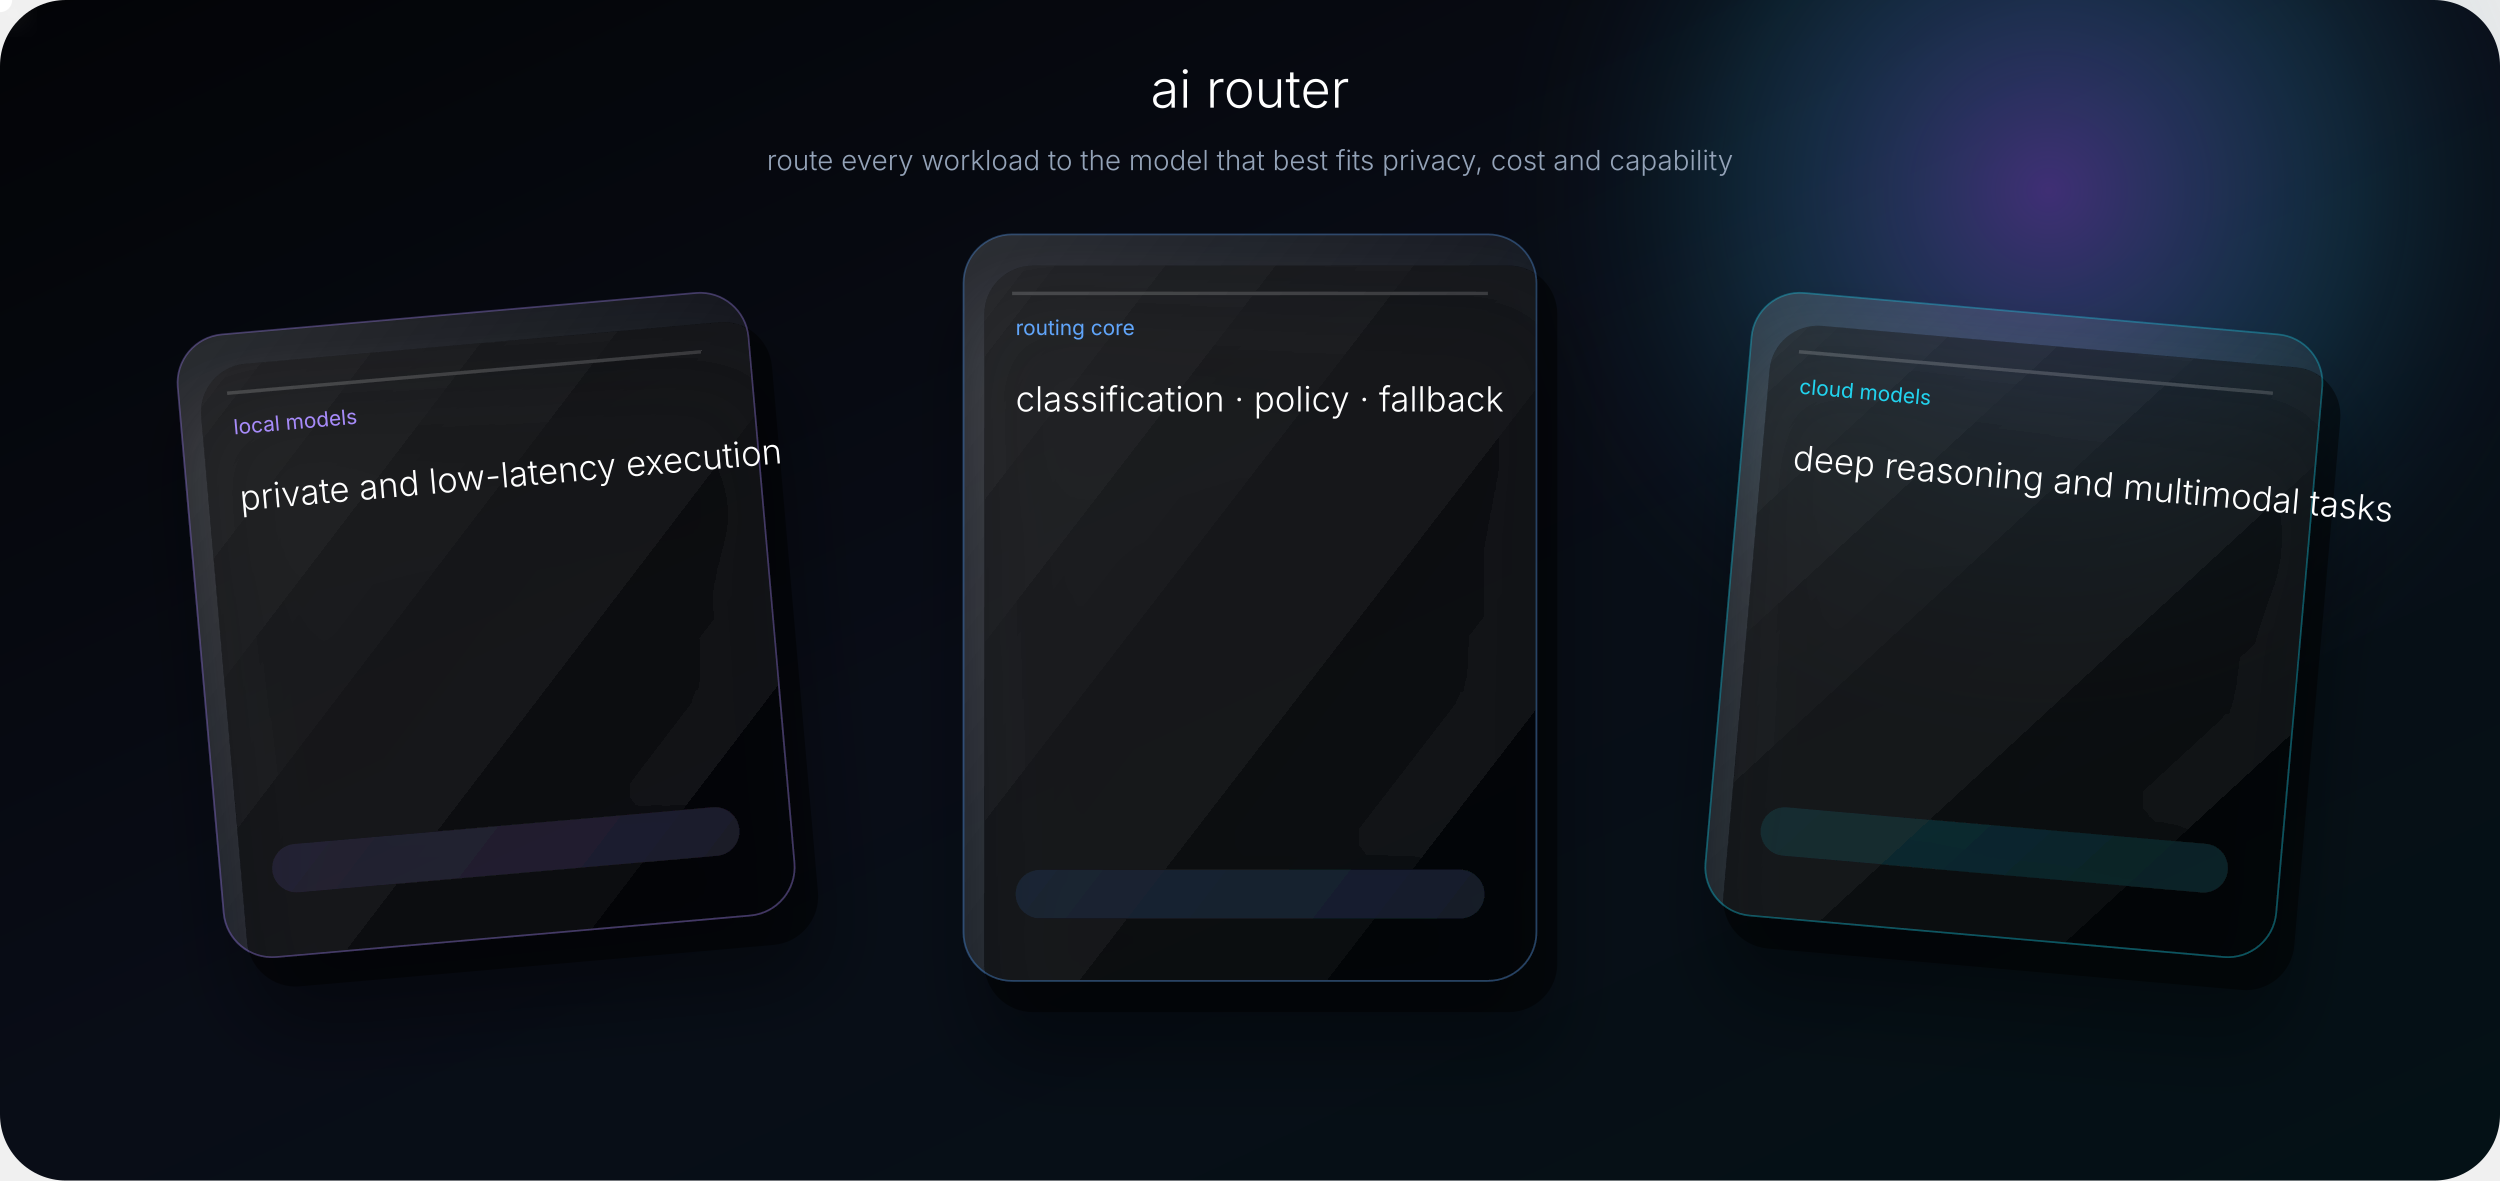
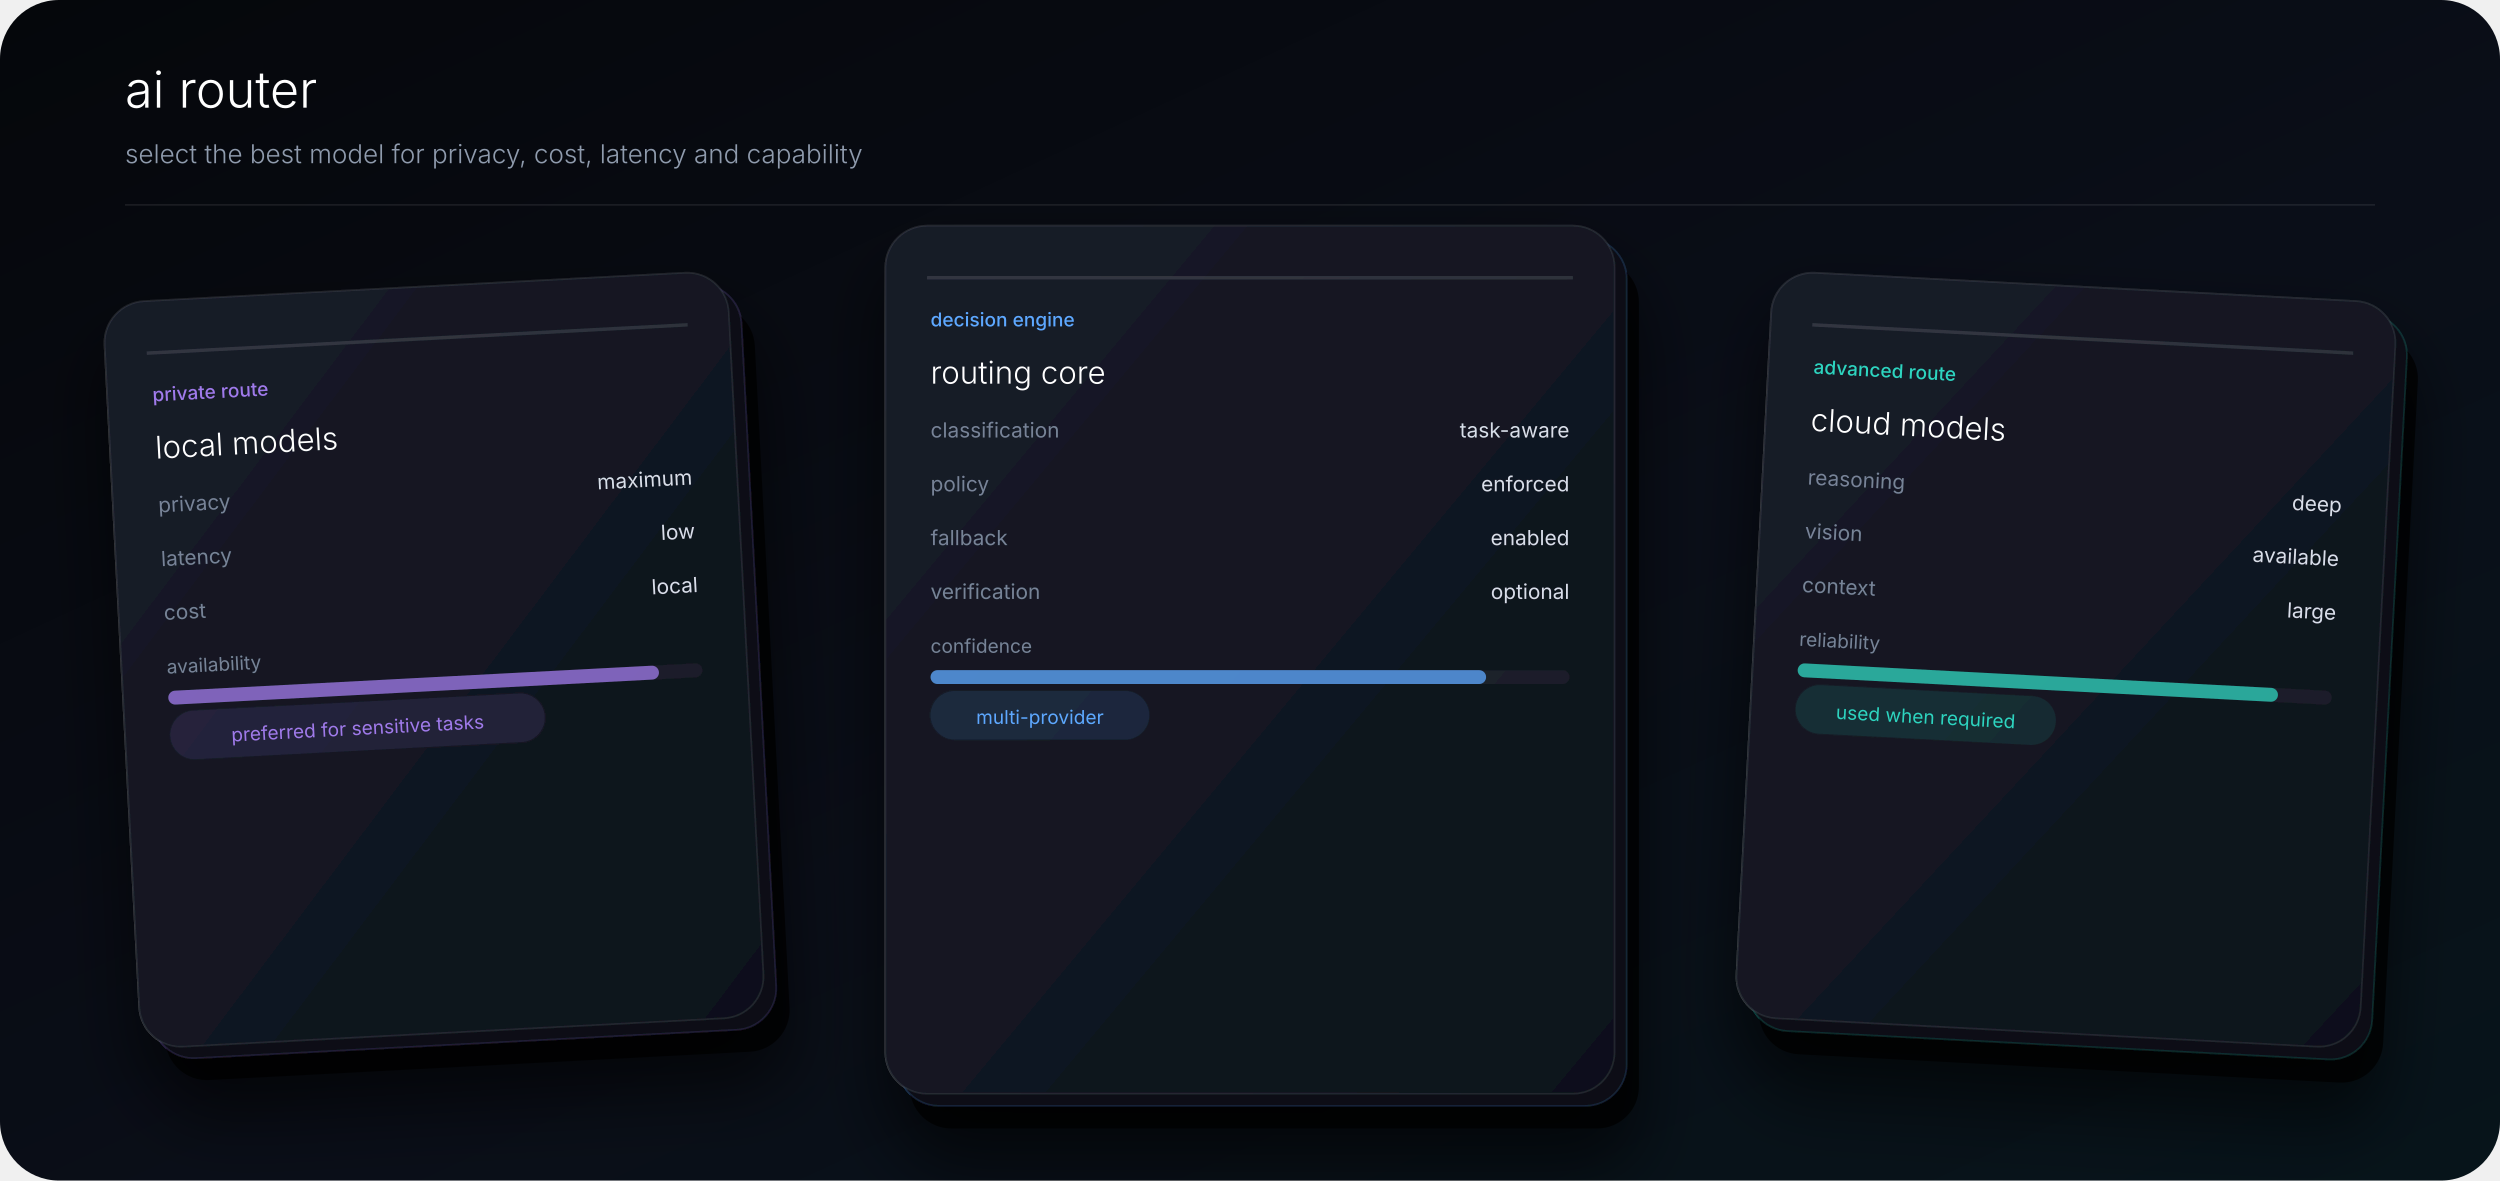
<svg xmlns="http://www.w3.org/2000/svg" width="1440" height="680" viewBox="0 0 1440 680">
  <defs>
    <linearGradient id="bg" x1="0" y1="0" x2="1" y2="1">
-       <stop offset="0" stop-color="#030407" />
-       <stop offset=".48" stop-color="#090d17" />
-       <stop offset="1" stop-color="#041116" />
+       <stop offset="0" stop-color="#05070b" />
+       <stop offset=".55" stop-color="#0a0e18" />
+       <stop offset="1" stop-color="#07141a" />
+     </linearGradient>
+     <linearGradient id="surface" x1="0" y1="0" x2="1" y2="1">
+       <stop offset="0" stop-color="#171c28" />
+       <stop offset="1" stop-color="#0d111a" />
+     </linearGradient>
+     <linearGradient id="surface2" x1="0" y1="0" x2="1" y2="1">
+       <stop offset="0" stop-color="#202736" />
+       <stop offset="1" stop-color="#111722" />
    </linearGradient>
    <linearGradient id="brand" x1="0" y1="0" x2="1" y2="1">
-       <stop offset="0" stop-color="#a78bfa" />
-       <stop offset=".48" stop-color="#60a5fa" />
-       <stop offset="1" stop-color="#22d3ee" />
-     </linearGradient>
-     <linearGradient id="glass" x1="0" y1="0" x2="1" y2="1">
-       <stop offset="0" stop-color="#ffffff" stop-opacity=".14" />
-       <stop offset=".52" stop-color="#ffffff" stop-opacity=".055" />
-       <stop offset="1" stop-color="#ffffff" stop-opacity=".02" />
+       <stop offset="0" stop-color="#9f7aea" />
+       <stop offset=".5" stop-color="#5da8ff" />
+       <stop offset="1" stop-color="#2dd4bf" />
    </linearGradient>
    <linearGradient id="metal" x1="0" y1="0" x2="1" y2="1">
      <stop offset="0" stop-color="#f8fafc" />
      <stop offset=".25" stop-color="#64748b" />
-       <stop offset=".48" stop-color="#ffffff" />
-       <stop offset=".72" stop-color="#334155" />
+       <stop offset=".52" stop-color="#ffffff" />
+       <stop offset=".78" stop-color="#334155" />
      <stop offset="1" stop-color="#cbd5e1" />
    </linearGradient>
    <radialGradient id="orb">
-       <stop offset="0" stop-color="#8b5cf6" stop-opacity=".42" />
-       <stop offset=".55" stop-color="#38bdf8" stop-opacity=".13" />
-       <stop offset="1" stop-color="#030407" stop-opacity="0" />
+       <stop offset="0" stop-color="#7c3aed" stop-opacity=".28" />
+       <stop offset=".55" stop-color="#38bdf8" stop-opacity=".10" />
+       <stop offset="1" stop-color="#05070b" stop-opacity="0" />
    </radialGradient>
-     <filter id="deepShadow" x="-80%" y="-80%" width="260%" height="260%">
-       <feGaussianBlur in="SourceAlpha" stdDeviation="22" result="blur" />
-       <feOffset dx="0" dy="28" result="offset" />
-       <feColorMatrix in="offset" type="matrix" values="0 0 0 0 0               0 0 0 0 0               0 0 0 0 0               0 0 0 .68 0" result="shadow" />
-       <feMerge>
-         <feMergeNode in="shadow" />
-         <feMergeNode in="SourceGraphic" />
-       </feMerge>
+     <filter id="shadow" x="-80%" y="-80%" width="260%" height="260%">
+       <feDropShadow dx="0" dy="24" stdDeviation="20" flood-color="#000000" flood-opacity=".62" />
+     </filter>
+     <filter id="smallShadow" x="-50%" y="-50%" width="200%" height="200%">
+       <feDropShadow dx="0" dy="12" stdDeviation="10" flood-color="#000000" flood-opacity=".48" />
    </filter>
    <filter id="glow" x="-100%" y="-100%" width="300%" height="300%">
-       <feGaussianBlur stdDeviation="9" result="b" />
+       <feGaussianBlur stdDeviation="7" result="blur" />
      <feMerge>
-         <feMergeNode in="b" />
+         <feMergeNode in="blur" />
        <feMergeNode in="SourceGraphic" />
      </feMerge>
    </filter>
  </defs>
-   <rect width="1440" height="680" rx="38" fill="url(#bg)" />
-   <circle cx="1180" cy="110" r="330" fill="url(#orb)" />
-   <text x="720" y="62" text-anchor="middle" font-family="Inter,Arial,sans-serif" font-size="30" font-weight="300" fill="#ffffff">ai router</text>
-   <text x="720" y="98" text-anchor="middle" font-family="Inter,Arial,sans-serif" font-size="16" font-weight="300" fill="#94a3b8">route every workload to the model that best fits privacy, cost and capability</text>
-   <g transform="translate(115 180) rotate(-5 165.0 180.0)" filter="url(#deepShadow)">
-     <rect x="12" y="18" width="330" height="360" rx="28" fill="#000000" opacity=".48" />
-     <rect width="330" height="360" rx="28" fill="url(#glass)" stroke="#a78bfa" stroke-opacity=".34" />
-     <path d="M28 34 H302" stroke="#ffffff" stroke-opacity=".16" stroke-width="2" />
-     <text x="30" y="58" font-family="Inter,Arial,sans-serif" font-size="12" font-weight="400" fill="#a78bfa">local models</text>
-     <text x="30" y="102" font-family="Inter,Arial,sans-serif" font-size="20" font-weight="300" fill="#ffffff">private and low-latency execution</text>
-     <rect x="30" y="296" width="270" height="28" rx="14" fill="#a78bfa" opacity=".10" />
+   <rect width="1440" height="680" rx="34" fill="url(#bg)" />
+   <text x="72" y="62" font-family="Inter,Arial,sans-serif" font-size="29" font-weight="350" fill="#ffffff">ai router</text>
+   <text x="72" y="94" font-family="Inter,Arial,sans-serif" font-size="15" font-weight="300" fill="#8f9bad">select the best model for privacy, cost, latency and capability</text>
+   <line x1="72" y1="118" x2="1368" y2="118" stroke="#ffffff" stroke-opacity=".08" />
+   <g transform="translate(70 165) rotate(-3 180.0 215.0)" filter="url(#shadow)">
+     <rect x="14" y="20" width="360" height="430" rx="24" fill="#020305" opacity=".78" />
+     <rect x="7.0" y="7.0" width="360" height="430" rx="24" fill="#0b0f17" stroke="#9f7aea" stroke-opacity=".16" />
+     <rect width="360" height="430" rx="24" fill="url(#surface)" stroke="#ffffff" stroke-opacity=".09" />
+     <path d="M24 30 H336" stroke="#ffffff" stroke-opacity=".12" stroke-width="2" />
+     <text x="26" y="58" font-family="Inter,Arial,sans-serif" font-size="11" font-weight="500" fill="#9f7aea">private route</text>
+     <text x="26" y="91" font-family="Inter,Arial,sans-serif" font-size="18" font-weight="350" fill="#ffffff">local models</text>
+     <text x="26" y="122" font-family="Inter,Arial,sans-serif" font-size="12" fill="#778397">privacy</text>
+     <text x="334" y="122" text-anchor="end" font-family="Inter,Arial,sans-serif" font-size="12" fill="#d8dee9">maximum</text>
+     <text x="26" y="153" font-family="Inter,Arial,sans-serif" font-size="12" fill="#778397">latency</text>
+     <text x="334" y="153" text-anchor="end" font-family="Inter,Arial,sans-serif" font-size="12" fill="#d8dee9">low</text>
+     <text x="26" y="184" font-family="Inter,Arial,sans-serif" font-size="12" fill="#778397">cost</text>
+     <text x="334" y="184" text-anchor="end" font-family="Inter,Arial,sans-serif" font-size="12" fill="#d8dee9">local</text>
+     <text x="26" y="215" font-family="Inter,Arial,sans-serif" font-size="11" fill="#778397">availability</text>
+     <rect x="26" y="225" width="308" height="8" rx="4" fill="#ffffff" opacity=".05" />
+     <rect x="26" y="225" width="283" height="8" rx="4" fill="#9f7aea" opacity=".75" />
+     <rect x="26" y="237" width="216" height="28" rx="14" fill="#9f7aea" opacity=".12" stroke="#9f7aea" stroke-opacity=".18" />
+     <text x="134.0" y="256" text-anchor="middle" font-family="Inter,Arial,sans-serif" font-size="11" fill="#9f7aea">preferred for sensitive tasks</text>
  </g>
-   <g transform="translate(555 135) rotate(0 165.0 215.0)" filter="url(#deepShadow)">
-     <rect x="12" y="18" width="330" height="430" rx="28" fill="#000000" opacity=".48" />
-     <rect width="330" height="430" rx="28" fill="url(#glass)" stroke="#60a5fa" stroke-opacity=".34" />
-     <path d="M28 34 H302" stroke="#ffffff" stroke-opacity=".16" stroke-width="2" />
-     <text x="30" y="58" font-family="Inter,Arial,sans-serif" font-size="12" font-weight="400" fill="#60a5fa">routing core</text>
-     <text x="30" y="102" font-family="Inter,Arial,sans-serif" font-size="20" font-weight="300" fill="#ffffff">classification · policy · fallback</text>
-     <rect x="30" y="366" width="270" height="28" rx="14" fill="#60a5fa" opacity=".10" />
+   <g transform="translate(510 130) rotate(0 210.0 250.0)" filter="url(#shadow)">
+     <rect x="14" y="20" width="420" height="500" rx="24" fill="#020305" opacity=".78" />
+     <rect x="7.0" y="7.0" width="420" height="500" rx="24" fill="#0b0f17" stroke="#5da8ff" stroke-opacity=".16" />
+     <rect width="420" height="500" rx="24" fill="url(#surface)" stroke="#ffffff" stroke-opacity=".09" />
+     <path d="M24 30 H396" stroke="#ffffff" stroke-opacity=".12" stroke-width="2" />
+     <text x="26" y="58" font-family="Inter,Arial,sans-serif" font-size="11" font-weight="500" fill="#5da8ff">decision engine</text>
+     <text x="26" y="91" font-family="Inter,Arial,sans-serif" font-size="18" font-weight="350" fill="#ffffff">routing core</text>
+     <text x="26" y="122" font-family="Inter,Arial,sans-serif" font-size="12" fill="#778397">classification</text>
+     <text x="394" y="122" text-anchor="end" font-family="Inter,Arial,sans-serif" font-size="12" fill="#d8dee9">task-aware</text>
+     <text x="26" y="153" font-family="Inter,Arial,sans-serif" font-size="12" fill="#778397">policy</text>
+     <text x="394" y="153" text-anchor="end" font-family="Inter,Arial,sans-serif" font-size="12" fill="#d8dee9">enforced</text>
+     <text x="26" y="184" font-family="Inter,Arial,sans-serif" font-size="12" fill="#778397">fallback</text>
+     <text x="394" y="184" text-anchor="end" font-family="Inter,Arial,sans-serif" font-size="12" fill="#d8dee9">enabled</text>
+     <text x="26" y="215" font-family="Inter,Arial,sans-serif" font-size="12" fill="#778397">verification</text>
+     <text x="394" y="215" text-anchor="end" font-family="Inter,Arial,sans-serif" font-size="12" fill="#d8dee9">optional</text>
+     <text x="26" y="246" font-family="Inter,Arial,sans-serif" font-size="11" fill="#778397">confidence</text>
+     <rect x="26" y="256" width="368" height="8" rx="4" fill="#ffffff" opacity=".05" />
+     <rect x="26" y="256" width="320" height="8" rx="4" fill="#5da8ff" opacity=".75" />
+     <rect x="26" y="268" width="126" height="28" rx="14" fill="#5da8ff" opacity=".12" stroke="#5da8ff" stroke-opacity=".18" />
+     <text x="89.0" y="287" text-anchor="middle" font-family="Inter,Arial,sans-serif" font-size="11" fill="#5da8ff">multi-provider</text>
  </g>
-   <g transform="translate(995 180) rotate(5 165.0 180.0)" filter="url(#deepShadow)">
-     <rect x="12" y="18" width="330" height="360" rx="28" fill="#000000" opacity=".48" />
-     <rect width="330" height="360" rx="28" fill="url(#glass)" stroke="#22d3ee" stroke-opacity=".34" />
-     <path d="M28 34 H302" stroke="#ffffff" stroke-opacity=".16" stroke-width="2" />
-     <text x="30" y="58" font-family="Inter,Arial,sans-serif" font-size="12" font-weight="400" fill="#22d3ee">cloud models</text>
-     <text x="30" y="102" font-family="Inter,Arial,sans-serif" font-size="20" font-weight="300" fill="#ffffff">deep reasoning and multimodal tasks</text>
-     <rect x="30" y="296" width="270" height="28" rx="14" fill="#22d3ee" opacity=".10" />
+   <g transform="translate(1010 165) rotate(3 180.0 215.0)" filter="url(#shadow)">
+     <rect x="14" y="20" width="360" height="430" rx="24" fill="#020305" opacity=".78" />
+     <rect x="7.0" y="7.0" width="360" height="430" rx="24" fill="#0b0f17" stroke="#2dd4bf" stroke-opacity=".16" />
+     <rect width="360" height="430" rx="24" fill="url(#surface)" stroke="#ffffff" stroke-opacity=".09" />
+     <path d="M24 30 H336" stroke="#ffffff" stroke-opacity=".12" stroke-width="2" />
+     <text x="26" y="58" font-family="Inter,Arial,sans-serif" font-size="11" font-weight="500" fill="#2dd4bf">advanced route</text>
+     <text x="26" y="91" font-family="Inter,Arial,sans-serif" font-size="18" font-weight="350" fill="#ffffff">cloud models</text>
+     <text x="26" y="122" font-family="Inter,Arial,sans-serif" font-size="12" fill="#778397">reasoning</text>
+     <text x="334" y="122" text-anchor="end" font-family="Inter,Arial,sans-serif" font-size="12" fill="#d8dee9">deep</text>
+     <text x="26" y="153" font-family="Inter,Arial,sans-serif" font-size="12" fill="#778397">vision</text>
+     <text x="334" y="153" text-anchor="end" font-family="Inter,Arial,sans-serif" font-size="12" fill="#d8dee9">available</text>
+     <text x="26" y="184" font-family="Inter,Arial,sans-serif" font-size="12" fill="#778397">context</text>
+     <text x="334" y="184" text-anchor="end" font-family="Inter,Arial,sans-serif" font-size="12" fill="#d8dee9">large</text>
+     <text x="26" y="215" font-family="Inter,Arial,sans-serif" font-size="11" fill="#778397">reliability</text>
+     <rect x="26" y="225" width="308" height="8" rx="4" fill="#ffffff" opacity=".05" />
+     <rect x="26" y="225" width="277" height="8" rx="4" fill="#2dd4bf" opacity=".75" />
+     <rect x="26" y="237" width="150" height="28" rx="14" fill="#2dd4bf" opacity=".12" stroke="#2dd4bf" stroke-opacity=".18" />
+     <text x="101.0" y="256" text-anchor="middle" font-family="Inter,Arial,sans-serif" font-size="11" fill="#2dd4bf">used when required</text>
  </g>
-   <circle r="7" fill="#ffffff" filter="url(#glow)">
-     <animateMotion dur="6s" repeatCount="indefinite" path="M150 610 C420 520, 900 520, 1290 610" />
-   </circle>
</svg>
